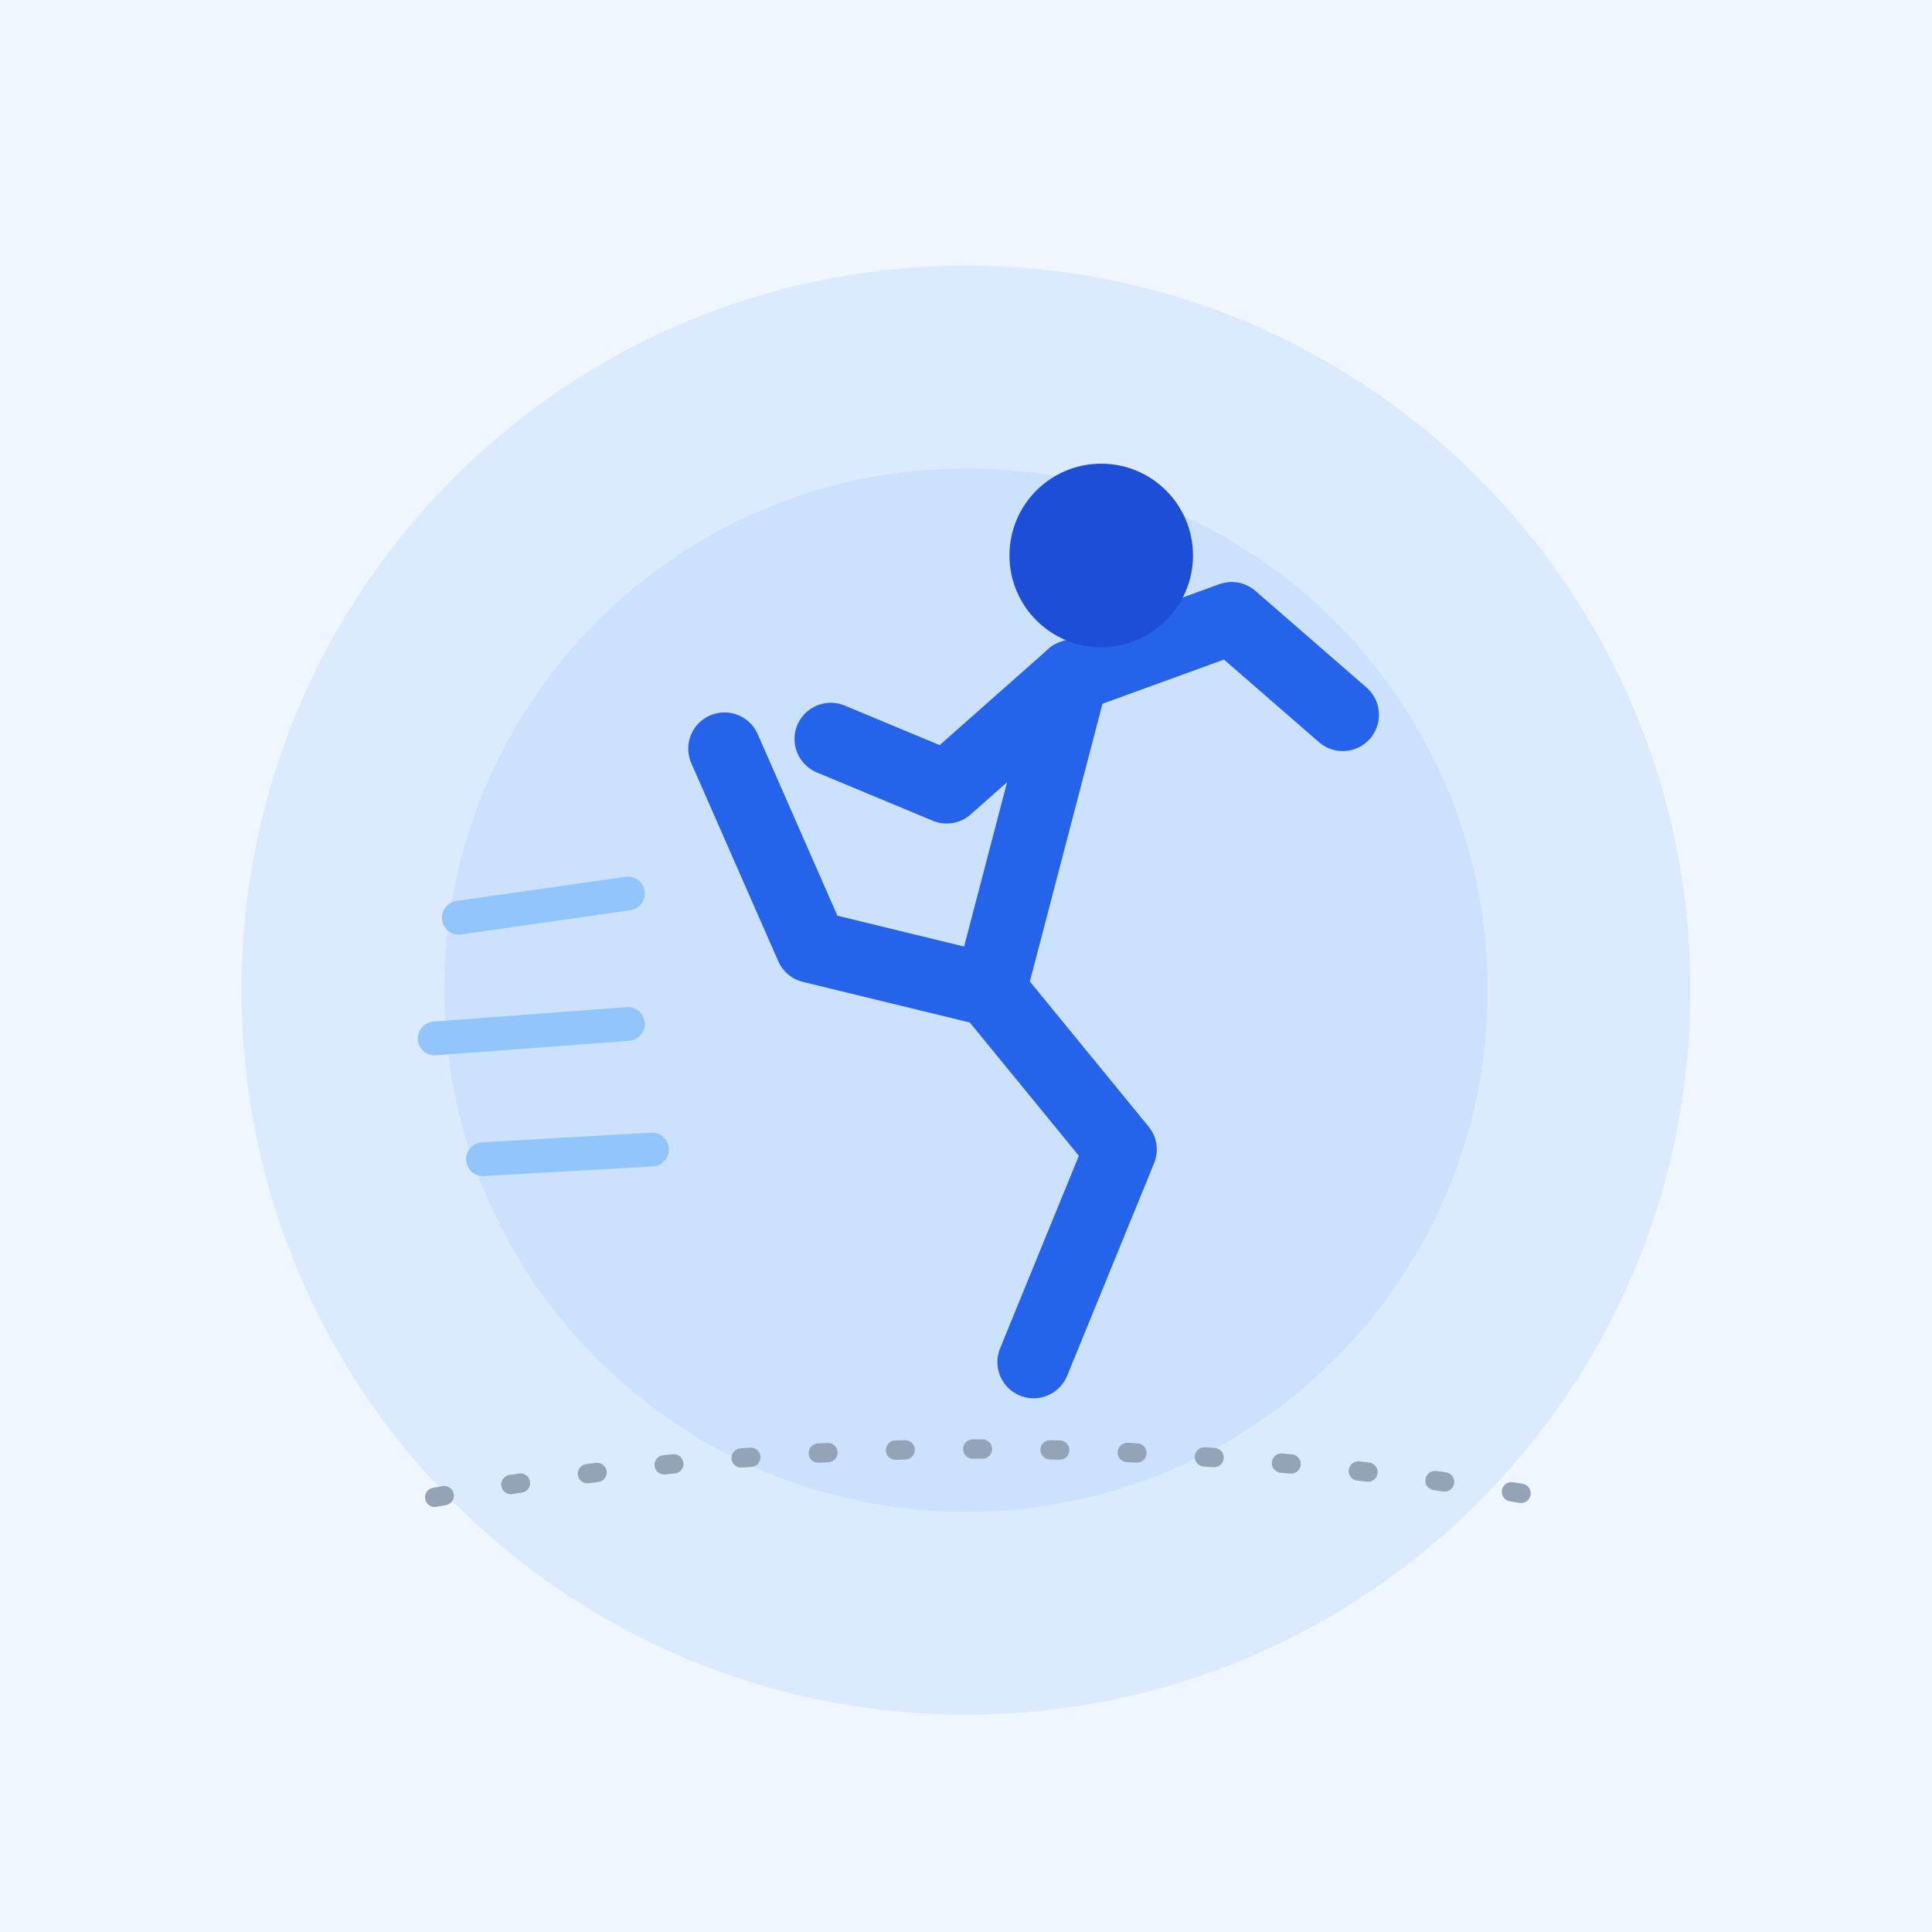
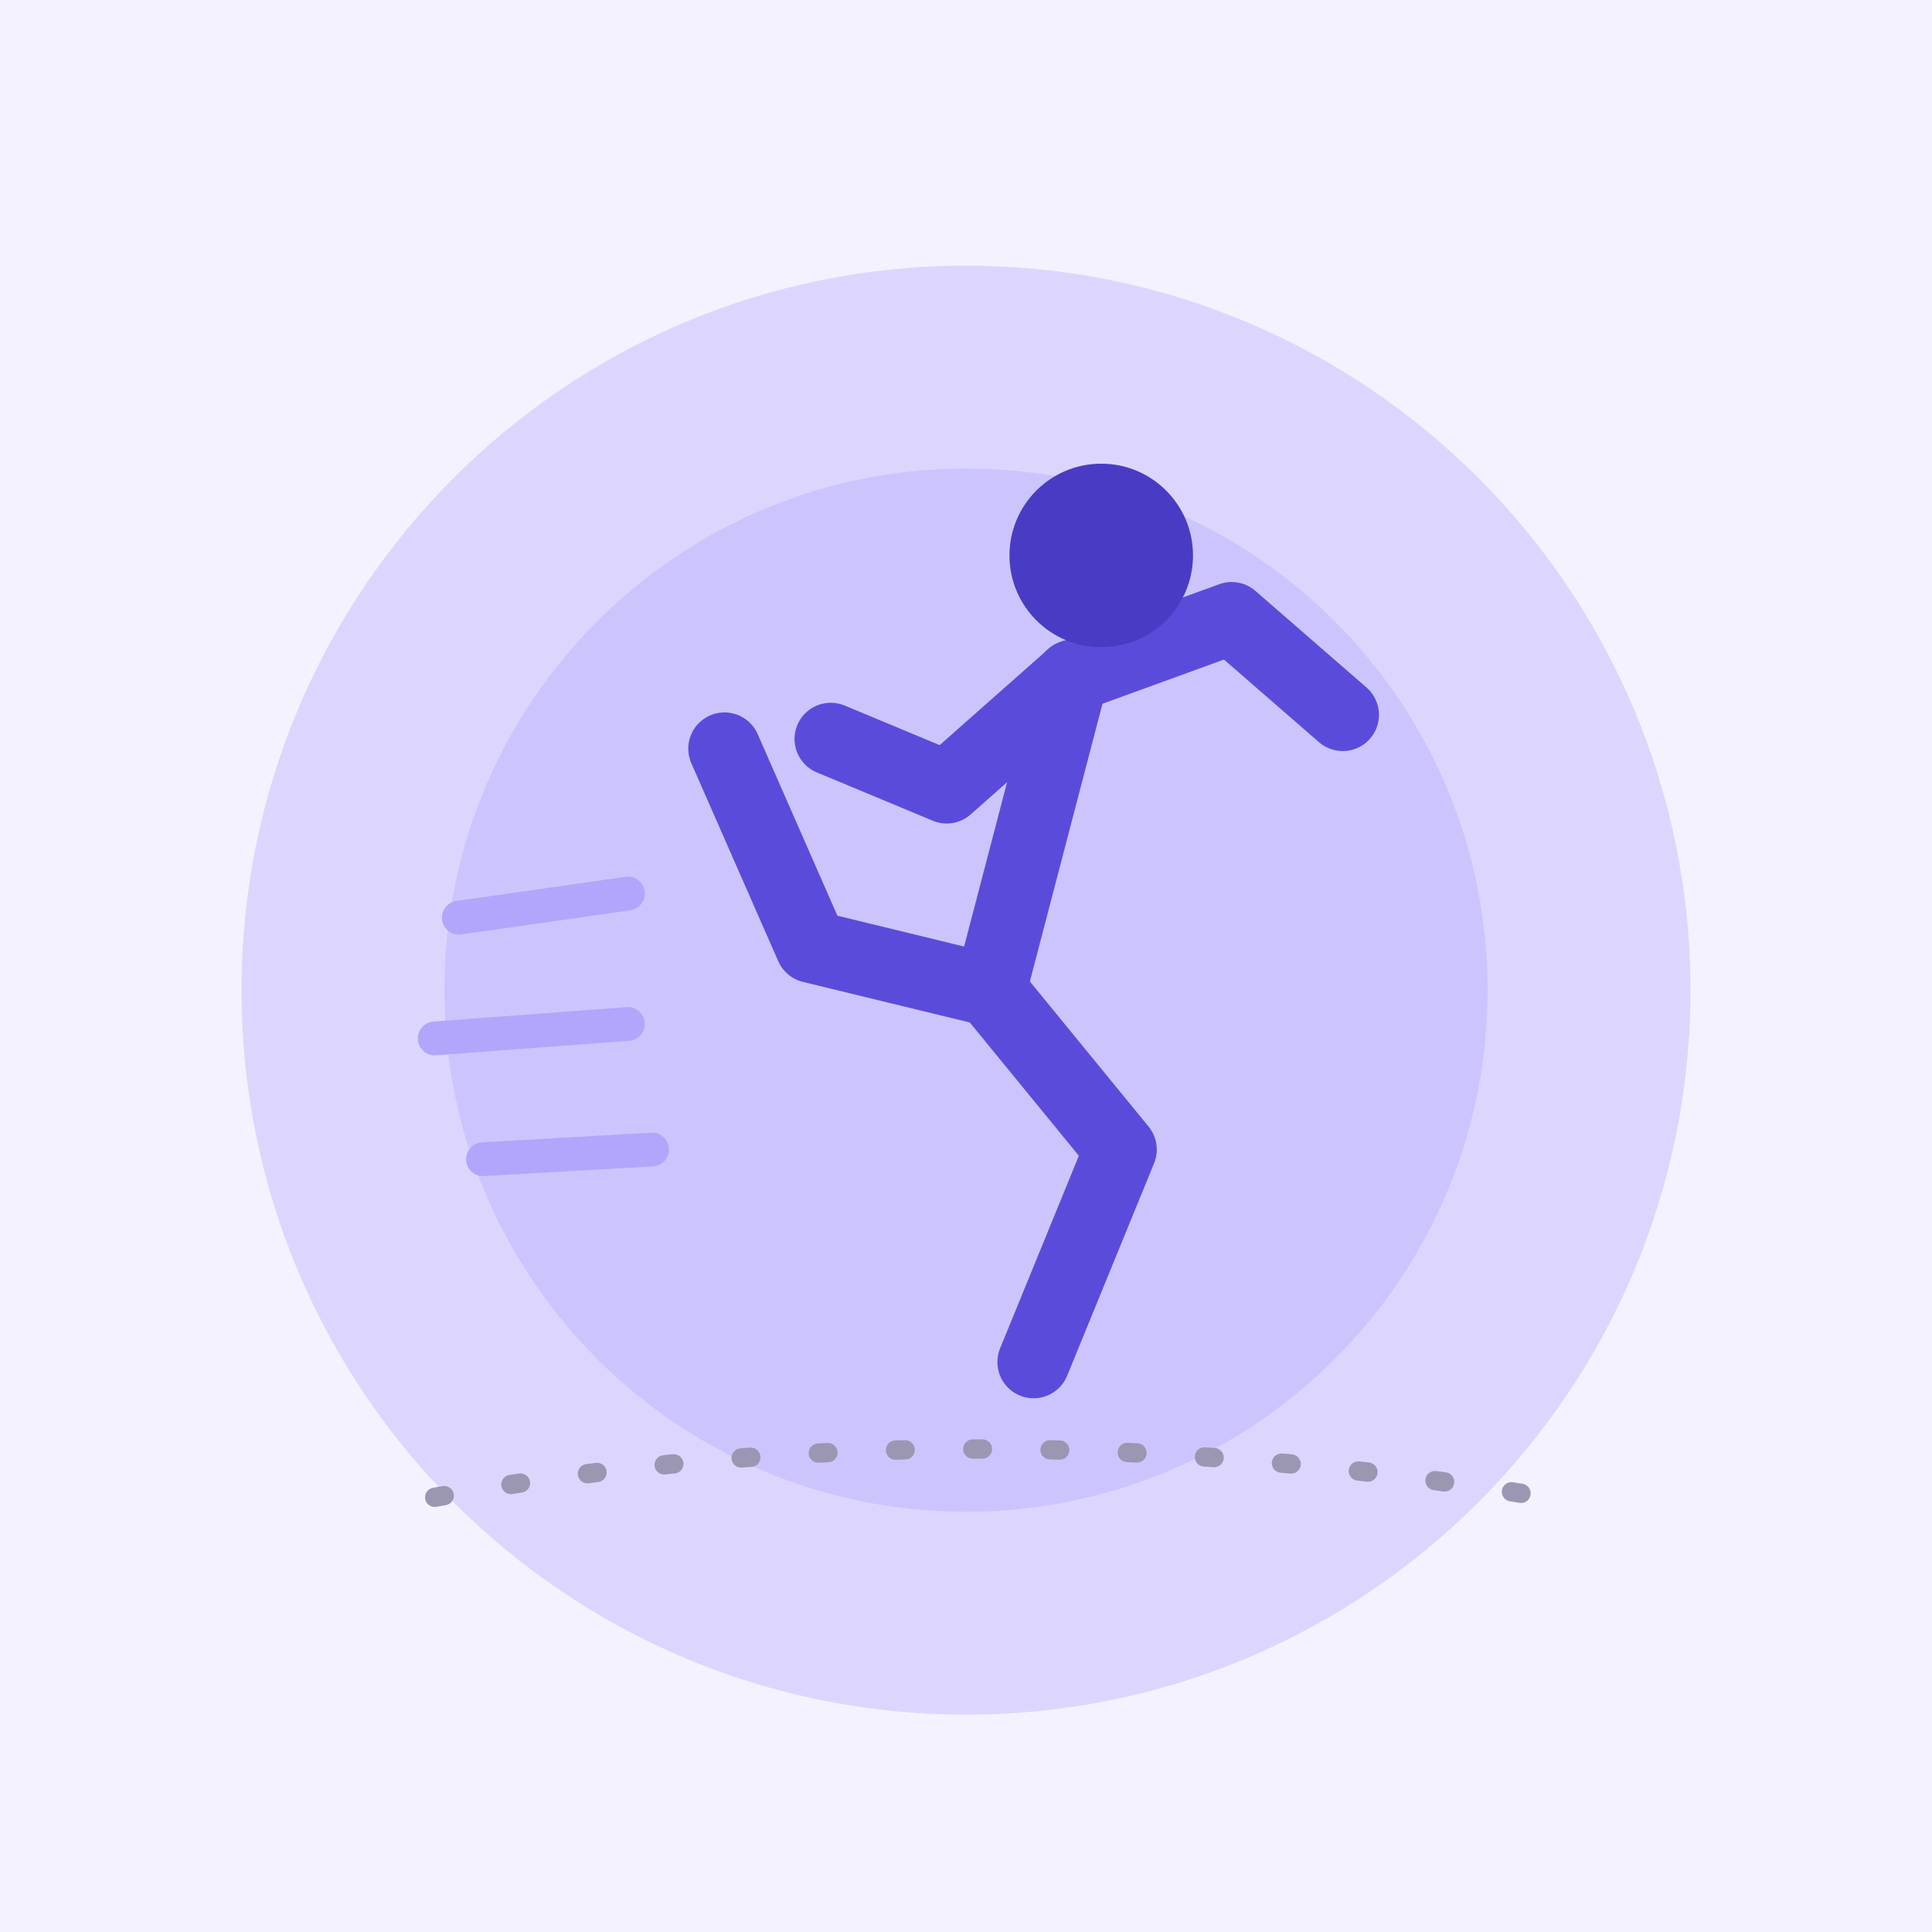
<svg xmlns="http://www.w3.org/2000/svg" viewBox="0 0 400 400">
-   <rect width="400" height="400" fill="#eff6ff" />
-   <circle cx="200" cy="205" r="150" fill="#dbeafe" />
-   <circle cx="200" cy="205" r="108" fill="#bfdbfe" opacity="0.6" />
-   <g stroke="#93c5fd" stroke-width="7" stroke-linecap="round">
+   <rect width="400" height="400" fill="#f4f2ff" />
+   <circle cx="200" cy="205" r="150" fill="#dcd6ff" />
+   <circle cx="200" cy="205" r="108" fill="#c2b9fc" opacity="0.6" />
+   <g stroke="#b1a6fb" stroke-width="7" stroke-linecap="round">
    <line x1="95" y1="190" x2="130" y2="185" />
    <line x1="90" y1="215" x2="130" y2="212" />
    <line x1="100" y1="240" x2="135" y2="238" />
  </g>
-   <g fill="none" stroke="#2563eb" stroke-width="15" stroke-linecap="round" stroke-linejoin="round">
+   <g fill="none" stroke="#5b4bdb" stroke-width="15" stroke-linecap="round" stroke-linejoin="round">
    <polyline points="205,205 168,196 150,155" />
    <polyline points="205,205 232,238 214,282" />
    <line x1="222" y1="140" x2="205" y2="205" />
    <polyline points="222,140 255,128 278,148" />
    <polyline points="222,140 196,163 172,153" />
  </g>
-   <circle cx="228" cy="115" r="19" fill="#1d4ed8" />
-   <path d="M90,310 Q200,290 320,310" fill="none" stroke="#94a3b8" stroke-width="4" stroke-dasharray="2 14" stroke-linecap="round" />
+   <circle cx="228" cy="115" r="19" fill="#4a3bc4" />
+   <path d="M90,310 Q200,290 320,310" fill="none" stroke="#9b97b3" stroke-width="4" stroke-dasharray="2 14" stroke-linecap="round" />
</svg>
